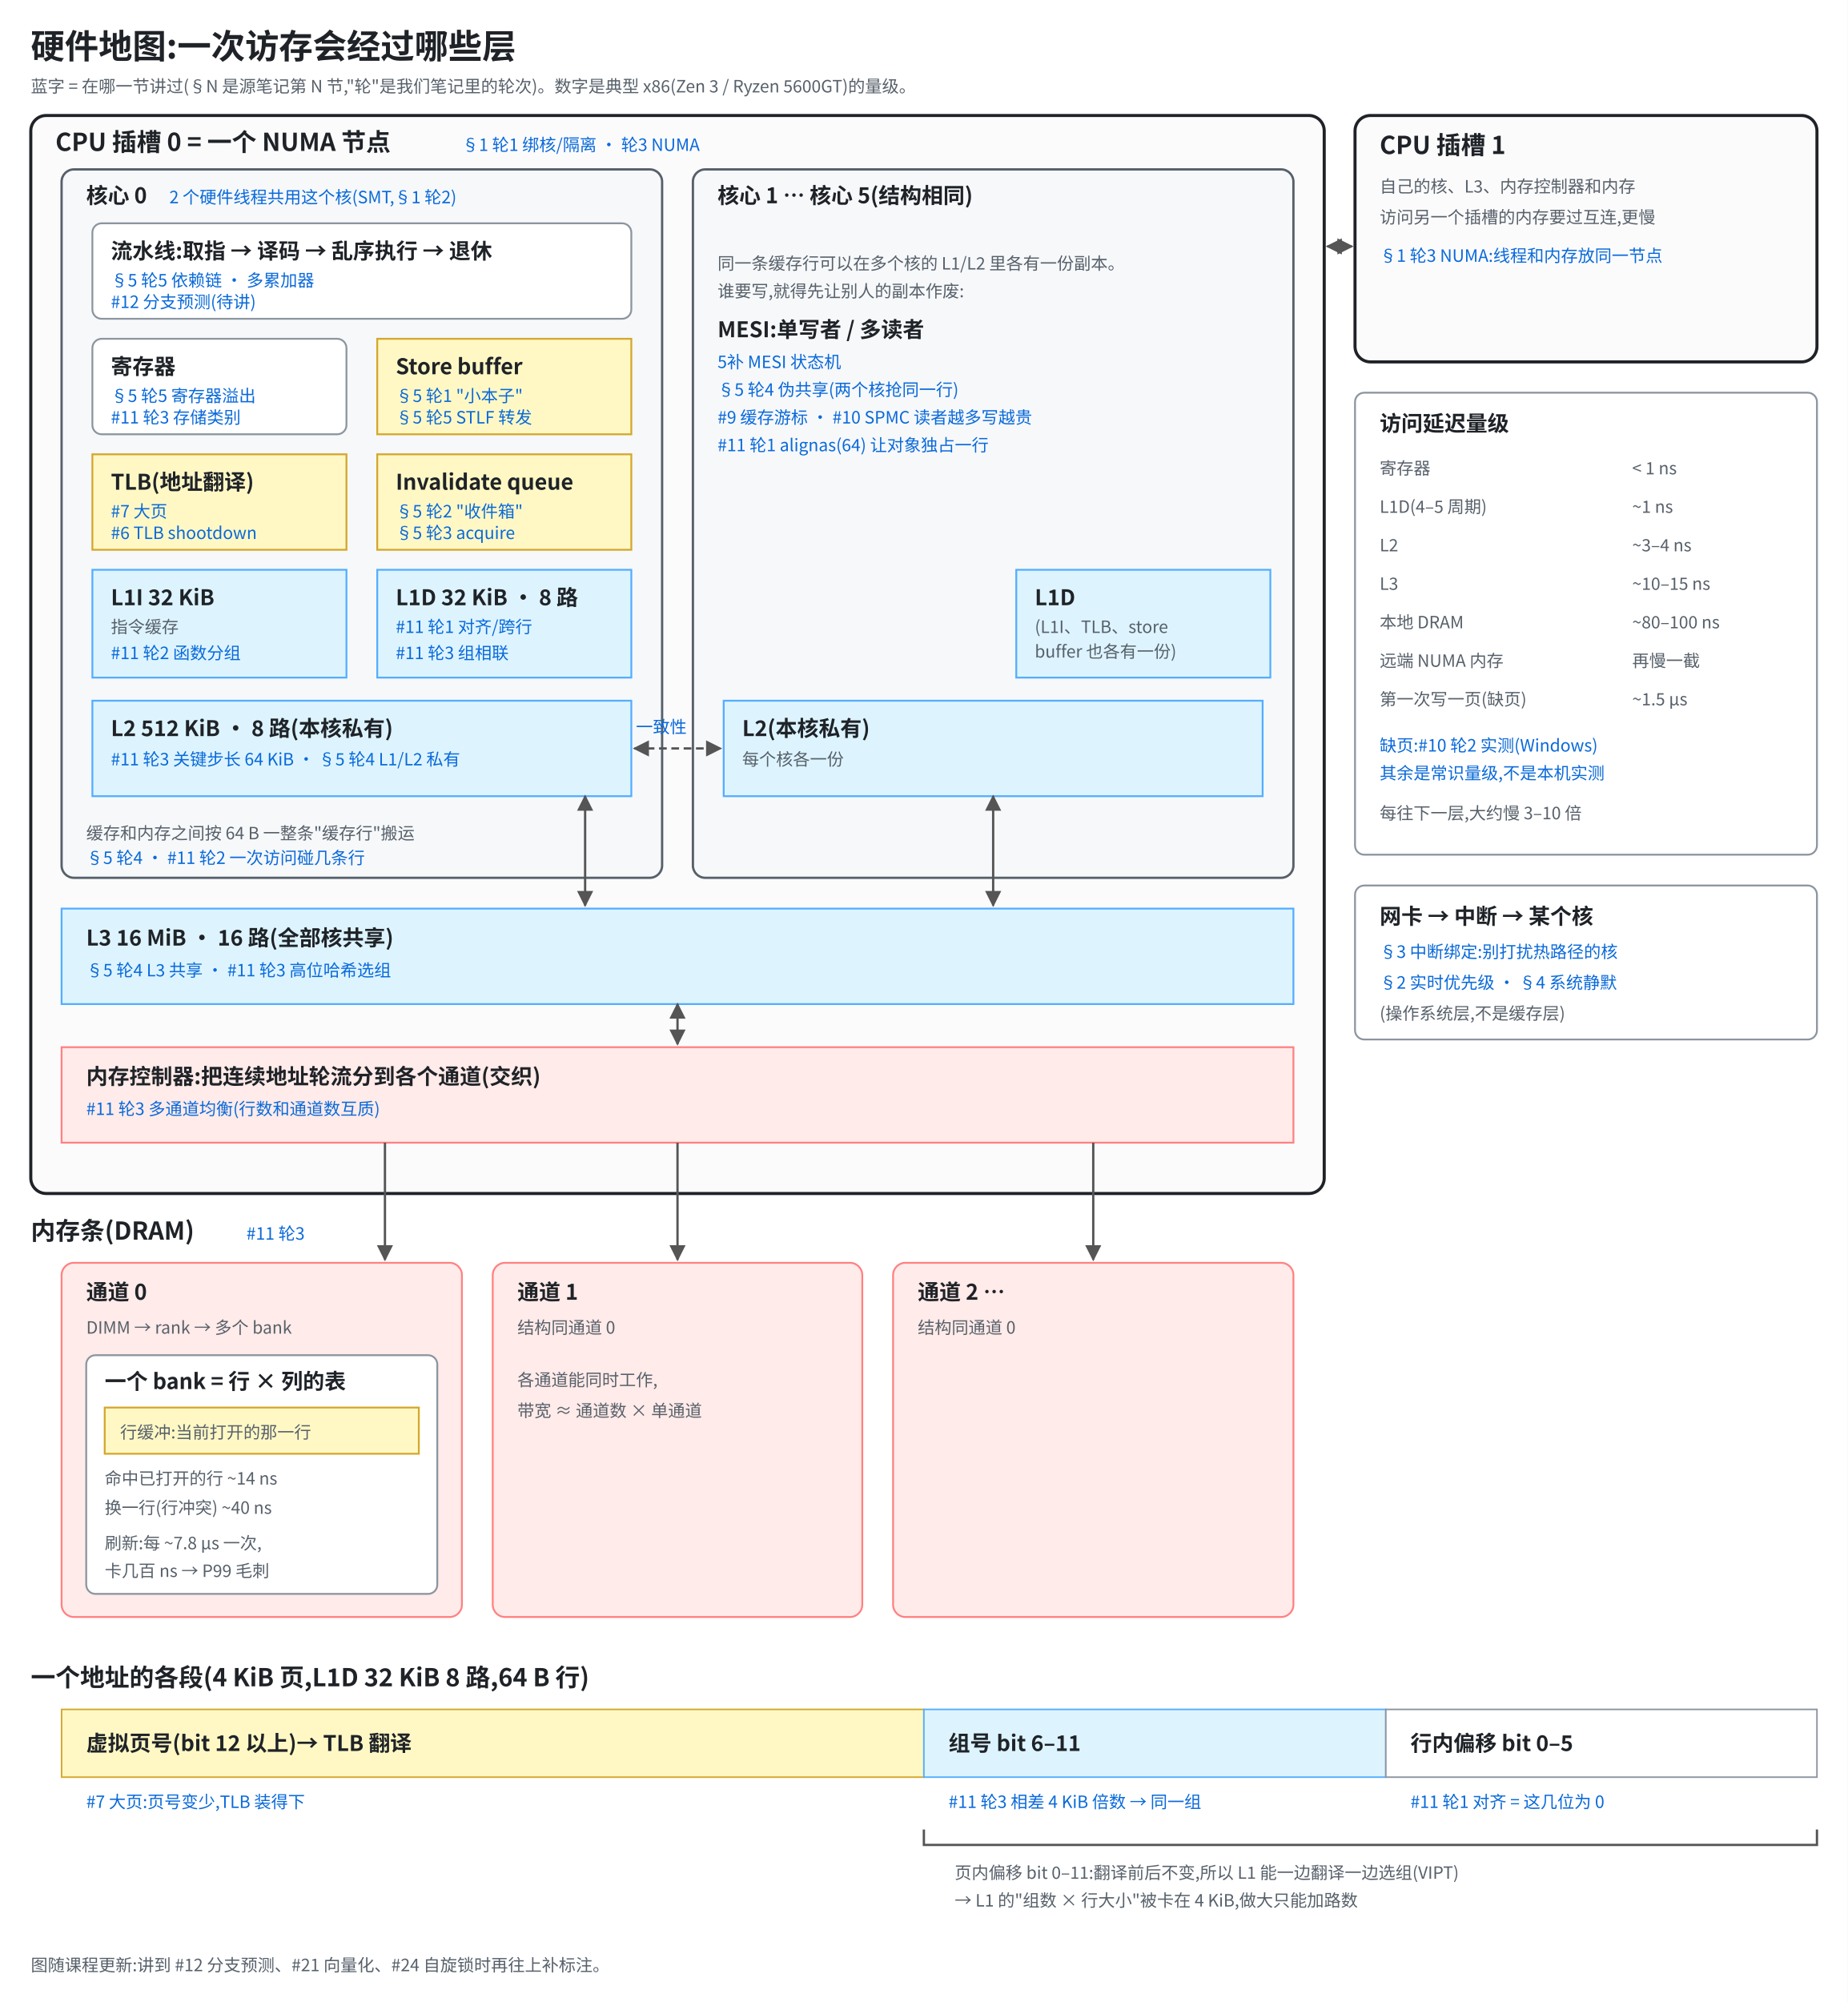
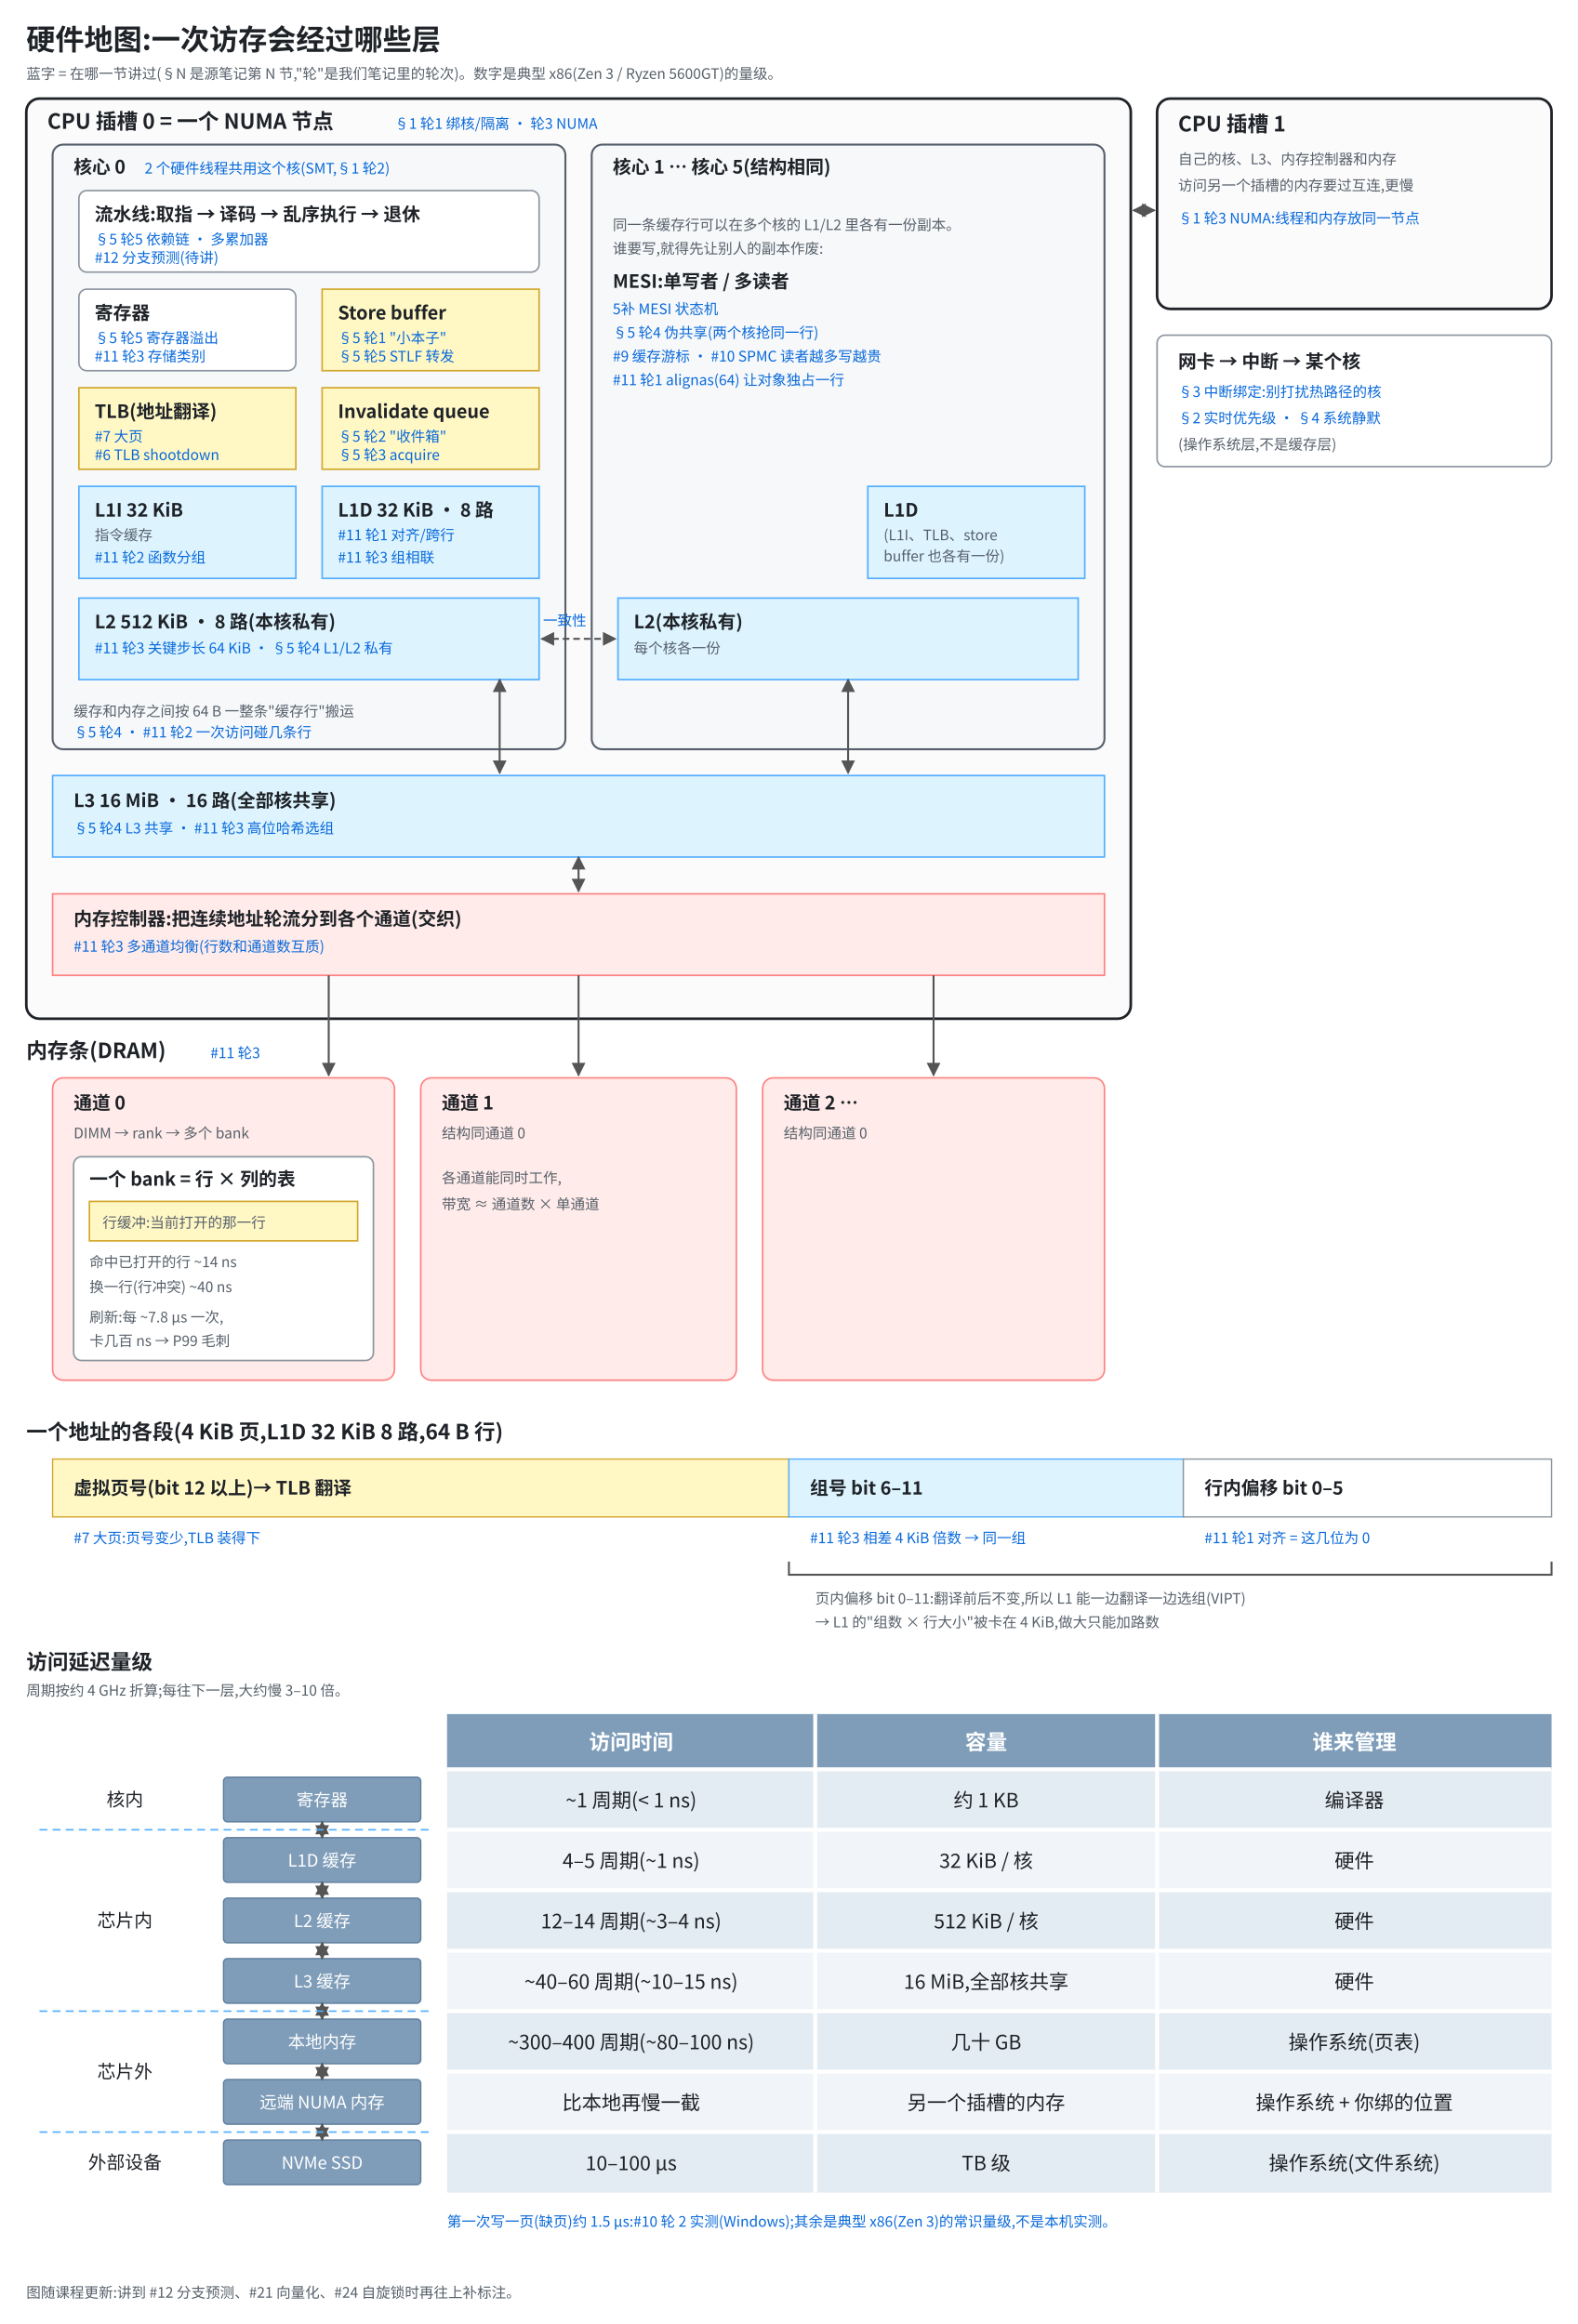
- <svg xmlns="http://www.w3.org/2000/svg" viewBox="0 0 1200 1300" width="1200" height="1300" font-family="PingFang SC, Microsoft YaHei, Noto Sans CJK SC, sans-serif">
+ <svg xmlns="http://www.w3.org/2000/svg" viewBox="0 0 1200 1768" width="1200" height="1768" font-family="PingFang SC, Microsoft YaHei, Noto Sans CJK SC, sans-serif">
  <defs>
    <marker id="arr" viewBox="0 0 10 10" refX="9" refY="5" markerWidth="7" markerHeight="7" orient="auto-start-reverse">
      <path d="M0,0 L10,5 L0,10 z" fill="#555" />
    </marker>
    <style>
      .t  { font-size: 14px; font-weight: 600; fill: #1f2328; }
      .s  { font-size: 11px; fill: #57606a; }
      .h  { font-size: 16px; font-weight: 700; fill: #1f2328; }
      .tag{ font-size: 11px; fill: #0969da; }
      .box   { fill: #ffffff; stroke: #8c959f; stroke-width: 1.2; rx: 6; }
      .core  { fill: #f6f8fa; stroke: #57606a; stroke-width: 1.5; }
      .sock  { fill: #fbfbfc; stroke: #1f2328; stroke-width: 2; }
      .cache { fill: #ddf4ff; stroke: #54aeff; stroke-width: 1.2; }
      .buf   { fill: #fff8c5; stroke: #d4a72c; stroke-width: 1.2; }
      .mem   { fill: #ffebe9; stroke: #ff8182; stroke-width: 1.2; }
      .line  { stroke: #555; stroke-width: 1.5; fill: none; }
    </style>
  </defs>
-   <rect x="0" y="0" width="1200" height="1300" fill="#ffffff" />
+   <rect x="0" y="0" width="1200" height="1768" fill="#ffffff" />
  <text x="20" y="38" class="h" style="font-size:22px">硬件地图:一次访存会经过哪些层</text>
  <text x="20" y="60" class="s">蓝字 = 在哪一节讲过(§N 是源笔记第 N 节,"轮"是我们笔记里的轮次)。数字是典型 x86(Zen 3 / Ryzen 5600GT)的量级。</text>
  <rect x="20" y="75" width="840" height="700" rx="10" class="sock" />
  <text x="36" y="98" class="h">CPU 插槽 0 = 一个 NUMA 节点</text>
  <text x="300" y="98" class="tag">§1 轮1 绑核/隔离 · 轮3 NUMA</text>
  <rect x="40" y="110" width="390" height="460" rx="8" class="core" />
  <text x="56" y="132" class="t">核心 0</text>
  <text x="110" y="132" class="tag">2 个硬件线程共用这个核(SMT,§1 轮2)</text>
  <rect x="60" y="145" width="350" height="62" class="box" />
  <text x="72" y="168" class="t">流水线:取指 → 译码 → 乱序执行 → 退休</text>
  <text x="72" y="186" class="tag">§5 轮5 依赖链 · 多累加器</text>
  <text x="72" y="200" class="tag">#12 分支预测(待讲)</text>
  <rect x="60" y="220" width="165" height="62" class="box" />
  <text x="72" y="243" class="t">寄存器</text>
  <text x="72" y="261" class="tag">§5 轮5 寄存器溢出</text>
  <text x="72" y="275" class="tag">#11 轮3 存储类别</text>
  <rect x="245" y="220" width="165" height="62" class="buf" />
  <text x="257" y="243" class="t">Store buffer</text>
  <text x="257" y="261" class="tag">§5 轮1 "小本子"</text>
  <text x="257" y="275" class="tag">§5 轮5 STLF 转发</text>
  <rect x="60" y="295" width="165" height="62" class="buf" />
  <text x="72" y="318" class="t">TLB(地址翻译)</text>
  <text x="72" y="336" class="tag">#7 大页</text>
  <text x="72" y="350" class="tag">#6 TLB shootdown</text>
  <rect x="245" y="295" width="165" height="62" class="buf" />
  <text x="257" y="318" class="t">Invalidate queue</text>
  <text x="257" y="336" class="tag">§5 轮2 "收件箱"</text>
  <text x="257" y="350" class="tag">§5 轮3 acquire</text>
  <rect x="60" y="370" width="165" height="70" class="cache" />
  <text x="72" y="393" class="t">L1I 32 KiB</text>
  <text x="72" y="411" class="s">指令缓存</text>
  <text x="72" y="428" class="tag">#11 轮2 函数分组</text>
  <rect x="245" y="370" width="165" height="70" class="cache" />
  <text x="257" y="393" class="t">L1D 32 KiB · 8 路</text>
  <text x="257" y="411" class="tag">#11 轮1 对齐/跨行</text>
  <text x="257" y="428" class="tag">#11 轮3 组相联</text>
  <rect x="60" y="455" width="350" height="62" class="cache" />
  <text x="72" y="478" class="t">L2 512 KiB · 8 路(本核私有)</text>
  <text x="72" y="497" class="tag">#11 轮3 关键步长 64 KiB · §5 轮4 L1/L2 私有</text>
  <text x="56" y="545" class="s">缓存和内存之间按 64 B 一整条"缓存行"搬运</text>
  <text x="56" y="561" class="tag">§5 轮4 · #11 轮2 一次访问碰几条行</text>
  <rect x="450" y="110" width="390" height="460" rx="8" class="core" />
  <text x="466" y="132" class="t">核心 1 … 核心 5(结构相同)</text>
  <text x="466" y="175" class="s">同一条缓存行可以在多个核的 L1/L2 里各有一份副本。</text>
  <text x="466" y="193" class="s">谁要写,就得先让别人的副本作废:</text>
  <text x="466" y="219" class="t">MESI:单写者 / 多读者</text>
  <text x="466" y="239" class="tag">5补 MESI 状态机</text>
  <text x="466" y="257" class="tag">§5 轮4 伪共享(两个核抢同一行)</text>
  <text x="466" y="275" class="tag">#9 缓存游标 · #10 SPMC 读者越多写越贵</text>
  <text x="466" y="293" class="tag">#11 轮1 alignas(64) 让对象独占一行</text>
  <rect x="660" y="370" width="165" height="70" class="cache" />
  <text x="672" y="393" class="t">L1D</text>
  <text x="672" y="411" class="s">(L1I、TLB、store</text>
  <text x="672" y="427" class="s">buffer 也各有一份)</text>
  <rect x="470" y="455" width="350" height="62" class="cache" />
  <text x="482" y="478" class="t">L2(本核私有)</text>
  <text x="482" y="497" class="s">每个核各一份</text>
  <line x1="412" y1="486" x2="468" y2="486" class="line" marker-start="url(#arr)" marker-end="url(#arr)" stroke-dasharray="5 3" />
  <text x="413" y="476" class="tag">一致性</text>
  <rect x="40" y="590" width="800" height="62" class="cache" />
  <text x="56" y="614" class="t">L3 16 MiB · 16 路(全部核共享)</text>
  <text x="56" y="634" class="tag">§5 轮4 L3 共享 · #11 轮3 高位哈希选组</text>
  <line x1="380" y1="517" x2="380" y2="588" class="line" marker-start="url(#arr)" marker-end="url(#arr)" />
  <line x1="645" y1="517" x2="645" y2="588" class="line" marker-start="url(#arr)" marker-end="url(#arr)" />
  <rect x="40" y="680" width="800" height="62" class="mem" />
  <text x="56" y="704" class="t">内存控制器:把连续地址轮流分到各个通道(交织)</text>
  <text x="56" y="724" class="tag">#11 轮3 多通道均衡(行数和通道数互质)</text>
  <line x1="440" y1="652" x2="440" y2="678" class="line" marker-start="url(#arr)" marker-end="url(#arr)" />
  <rect x="880" y="75" width="300" height="160" rx="10" class="sock" />
  <text x="896" y="100" class="h">CPU 插槽 1</text>
  <text x="896" y="125" class="s">自己的核、L3、内存控制器和内存</text>
  <text x="896" y="145" class="s">访问另一个插槽的内存要过互连,更慢</text>
  <text x="896" y="170" class="tag">§1 轮3 NUMA:线程和内存放同一节点</text>
  <line x1="862" y1="160" x2="878" y2="160" class="line" marker-start="url(#arr)" marker-end="url(#arr)" />
-   <rect x="880" y="255" width="300" height="300" rx="8" class="box" />
-   <text x="896" y="280" class="t">访问延迟量级</text>
-   <text x="896" y="308" class="s">寄存器</text>
-   <text x="1060" y="308" class="s">&lt; 1 ns</text>
-   <text x="896" y="333" class="s">L1D(4–5 周期)</text>
-   <text x="1060" y="333" class="s">~1 ns</text>
-   <text x="896" y="358" class="s">L2</text>
-   <text x="1060" y="358" class="s">~3–4 ns</text>
-   <text x="896" y="383" class="s">L3</text>
-   <text x="1060" y="383" class="s">~10–15 ns</text>
-   <text x="896" y="408" class="s">本地 DRAM</text>
-   <text x="1060" y="408" class="s">~80–100 ns</text>
-   <text x="896" y="433" class="s">远端 NUMA 内存</text>
-   <text x="1060" y="433" class="s">再慢一截</text>
-   <text x="896" y="458" class="s">第一次写一页(缺页)</text>
-   <text x="1060" y="458" class="s">~1.5 µs</text>
-   <text x="896" y="488" class="tag">缺页:#10 轮2 实测(Windows)</text>
-   <text x="896" y="506" class="tag">其余是常识量级,不是本机实测</text>
-   <text x="896" y="532" class="s">每往下一层,大约慢 3–10 倍</text>
-   <rect x="880" y="575" width="300" height="100" rx="8" class="box" />
-   <text x="896" y="600" class="t">网卡 → 中断 → 某个核</text>
-   <text x="896" y="622" class="tag">§3 中断绑定:别打扰热路径的核</text>
-   <text x="896" y="642" class="tag">§2 实时优先级 · §4 系统静默</text>
-   <text x="896" y="662" class="s">(操作系统层,不是缓存层)</text>
+   <rect x="880" y="255" width="300" height="100" rx="8" class="box" />
+   <text x="896" y="280" class="t">网卡 → 中断 → 某个核</text>
+   <text x="896" y="302" class="tag">§3 中断绑定:别打扰热路径的核</text>
+   <text x="896" y="322" class="tag">§2 实时优先级 · §4 系统静默</text>
+   <text x="896" y="342" class="s">(操作系统层,不是缓存层)</text>
  <text x="20" y="805" class="h">内存条(DRAM)</text>
  <text x="160" y="805" class="tag">#11 轮3</text>
  <line x1="250" y1="742" x2="250" y2="818" class="line" marker-end="url(#arr)" />
  <line x1="440" y1="742" x2="440" y2="818" class="line" marker-end="url(#arr)" />
  <line x1="710" y1="742" x2="710" y2="818" class="line" marker-end="url(#arr)" />
  <rect x="40" y="820" width="260" height="230" rx="8" class="mem" />
  <text x="56" y="844" class="t">通道 0</text>
  <text x="56" y="866" class="s">DIMM → rank → 多个 bank</text>
  <rect x="56" y="880" width="228" height="155" class="box" />
  <text x="68" y="902" class="t">一个 bank = 行 × 列的表</text>
  <rect x="68" y="914" width="204" height="30" class="buf" />
  <text x="78" y="934" class="s">行缓冲:当前打开的那一行</text>
  <text x="68" y="964" class="s">命中已打开的行 ~14 ns</text>
  <text x="68" y="983" class="s">换一行(行冲突) ~40 ns</text>
  <text x="68" y="1006" class="s">刷新:每 ~7.8 µs 一次,</text>
  <text x="68" y="1024" class="s">卡几百 ns → P99 毛刺</text>
  <rect x="320" y="820" width="240" height="230" rx="8" class="mem" />
  <text x="336" y="844" class="t">通道 1</text>
  <text x="336" y="866" class="s">结构同通道 0</text>
  <text x="336" y="900" class="s">各通道能同时工作,</text>
  <text x="336" y="920" class="s">带宽 ≈ 通道数 × 单通道</text>
  <rect x="580" y="820" width="260" height="230" rx="8" class="mem" />
  <text x="596" y="844" class="t">通道 2 …</text>
  <text x="596" y="866" class="s">结构同通道 0</text>
  <text x="20" y="1095" class="h">一个地址的各段(4 KiB 页,L1D 32 KiB 8 路,64 B 行)</text>
  <rect x="40" y="1110" width="560" height="44" fill="#fff8c5" stroke="#d4a72c" />
  <rect x="600" y="1110" width="300" height="44" fill="#ddf4ff" stroke="#54aeff" />
  <rect x="900" y="1110" width="280" height="44" fill="#ffffff" stroke="#8c959f" />
  <text x="56" y="1137" class="t">虚拟页号(bit 12 以上)→ TLB 翻译</text>
  <text x="616" y="1137" class="t">组号 bit 6–11</text>
  <text x="916" y="1137" class="t">行内偏移 bit 0–5</text>
  <text x="56" y="1174" class="tag">#7 大页:页号变少,TLB 装得下</text>
  <text x="616" y="1174" class="tag">#11 轮3 相差 4 KiB 倍数 → 同一组</text>
  <text x="916" y="1174" class="tag">#11 轮1 对齐 = 这几位为 0</text>
  <path d="M600,1188 L600,1198 L1180,1198 L1180,1188" class="line" />
  <text x="620" y="1220" class="s">页内偏移 bit 0–11:翻译前后不变,所以 L1 能一边翻译一边选组(VIPT)</text>
  <text x="620" y="1238" class="s">→ L1 的"组数 × 行大小"被卡在 4 KiB,做大只能加路数</text>
-   <text x="20" y="1280" class="s">图随课程更新:讲到 #12 分支预测、#21 向量化、#24 自旋锁时再往上补标注。</text>
+   <text x="20" y="1270" class="h">访问延迟量级</text>
+   <text x="20" y="1290" class="s">周期按约 4 GHz 折算;每往下一层,大约慢 3–10 倍。</text>
+   <rect x="340" y="1304" width="840" height="42" fill="#7f9db9" />
+   <text x="480" y="1331" text-anchor="middle" style="font-size:16px;font-weight:700;fill:#ffffff">访问时间</text>
+   <text x="750" y="1331" text-anchor="middle" style="font-size:16px;font-weight:700;fill:#ffffff">容量</text>
+   <text x="1030" y="1331" text-anchor="middle" style="font-size:16px;font-weight:700;fill:#ffffff">谁来管理</text>
+   <line x1="620" y1="1304" x2="620" y2="1668" stroke="#ffffff" stroke-width="3" />
+   <line x1="880" y1="1304" x2="880" y2="1668" stroke="#ffffff" stroke-width="3" />
+   <rect x="340" y="1346" width="840" height="46" fill="#e3ebf3" />
+   <line x1="340" y1="1346" x2="1180" y2="1346" stroke="#ffffff" stroke-width="3" />
+   <text x="480" y="1375" text-anchor="middle" style="font-size:15px;fill:#1f2328">~1 周期(&lt; 1 ns)</text>
+   <text x="750" y="1375" text-anchor="middle" style="font-size:15px;fill:#1f2328">约 1 KB</text>
+   <text x="1030" y="1375" text-anchor="middle" style="font-size:15px;fill:#1f2328">编译器</text>
+   <rect x="170" y="1352" width="150" height="34" rx="3" fill="#7f9db9" stroke="#5d7d9c" />
+   <text x="245" y="1374" text-anchor="middle" style="font-size:13px;fill:#ffffff">寄存器</text>
+   <line x1="620" y1="1346" x2="620" y2="1392" stroke="#ffffff" stroke-width="3" />
+   <line x1="880" y1="1346" x2="880" y2="1392" stroke="#ffffff" stroke-width="3" />
+   <rect x="340" y="1392" width="840" height="46" fill="#f1f5f9" />
+   <line x1="340" y1="1392" x2="1180" y2="1392" stroke="#ffffff" stroke-width="3" />
+   <text x="480" y="1421" text-anchor="middle" style="font-size:15px;fill:#1f2328">4–5 周期(~1 ns)</text>
+   <text x="750" y="1421" text-anchor="middle" style="font-size:15px;fill:#1f2328">32 KiB / 核</text>
+   <text x="1030" y="1421" text-anchor="middle" style="font-size:15px;fill:#1f2328">硬件</text>
+   <rect x="170" y="1398" width="150" height="34" rx="3" fill="#7f9db9" stroke="#5d7d9c" />
+   <text x="245" y="1420" text-anchor="middle" style="font-size:13px;fill:#ffffff">L1D 缓存</text>
+   <line x1="620" y1="1392" x2="620" y2="1438" stroke="#ffffff" stroke-width="3" />
+   <line x1="880" y1="1392" x2="880" y2="1438" stroke="#ffffff" stroke-width="3" />
+   <rect x="340" y="1438" width="840" height="46" fill="#e3ebf3" />
+   <line x1="340" y1="1438" x2="1180" y2="1438" stroke="#ffffff" stroke-width="3" />
+   <text x="480" y="1467" text-anchor="middle" style="font-size:15px;fill:#1f2328">12–14 周期(~3–4 ns)</text>
+   <text x="750" y="1467" text-anchor="middle" style="font-size:15px;fill:#1f2328">512 KiB / 核</text>
+   <text x="1030" y="1467" text-anchor="middle" style="font-size:15px;fill:#1f2328">硬件</text>
+   <rect x="170" y="1444" width="150" height="34" rx="3" fill="#7f9db9" stroke="#5d7d9c" />
+   <text x="245" y="1466" text-anchor="middle" style="font-size:13px;fill:#ffffff">L2 缓存</text>
+   <line x1="620" y1="1438" x2="620" y2="1484" stroke="#ffffff" stroke-width="3" />
+   <line x1="880" y1="1438" x2="880" y2="1484" stroke="#ffffff" stroke-width="3" />
+   <rect x="340" y="1484" width="840" height="46" fill="#f1f5f9" />
+   <line x1="340" y1="1484" x2="1180" y2="1484" stroke="#ffffff" stroke-width="3" />
+   <text x="480" y="1513" text-anchor="middle" style="font-size:15px;fill:#1f2328">~40–60 周期(~10–15 ns)</text>
+   <text x="750" y="1513" text-anchor="middle" style="font-size:15px;fill:#1f2328">16 MiB,全部核共享</text>
+   <text x="1030" y="1513" text-anchor="middle" style="font-size:15px;fill:#1f2328">硬件</text>
+   <rect x="170" y="1490" width="150" height="34" rx="3" fill="#7f9db9" stroke="#5d7d9c" />
+   <text x="245" y="1512" text-anchor="middle" style="font-size:13px;fill:#ffffff">L3 缓存</text>
+   <line x1="620" y1="1484" x2="620" y2="1530" stroke="#ffffff" stroke-width="3" />
+   <line x1="880" y1="1484" x2="880" y2="1530" stroke="#ffffff" stroke-width="3" />
+   <rect x="340" y="1530" width="840" height="46" fill="#e3ebf3" />
+   <line x1="340" y1="1530" x2="1180" y2="1530" stroke="#ffffff" stroke-width="3" />
+   <text x="480" y="1559" text-anchor="middle" style="font-size:15px;fill:#1f2328">~300–400 周期(~80–100 ns)</text>
+   <text x="750" y="1559" text-anchor="middle" style="font-size:15px;fill:#1f2328">几十 GB</text>
+   <text x="1030" y="1559" text-anchor="middle" style="font-size:15px;fill:#1f2328">操作系统(页表)</text>
+   <rect x="170" y="1536" width="150" height="34" rx="3" fill="#7f9db9" stroke="#5d7d9c" />
+   <text x="245" y="1558" text-anchor="middle" style="font-size:13px;fill:#ffffff">本地内存</text>
+   <line x1="620" y1="1530" x2="620" y2="1576" stroke="#ffffff" stroke-width="3" />
+   <line x1="880" y1="1530" x2="880" y2="1576" stroke="#ffffff" stroke-width="3" />
+   <rect x="340" y="1576" width="840" height="46" fill="#f1f5f9" />
+   <line x1="340" y1="1576" x2="1180" y2="1576" stroke="#ffffff" stroke-width="3" />
+   <text x="480" y="1605" text-anchor="middle" style="font-size:15px;fill:#1f2328">比本地再慢一截</text>
+   <text x="750" y="1605" text-anchor="middle" style="font-size:15px;fill:#1f2328">另一个插槽的内存</text>
+   <text x="1030" y="1605" text-anchor="middle" style="font-size:15px;fill:#1f2328">操作系统 + 你绑的位置</text>
+   <rect x="170" y="1582" width="150" height="34" rx="3" fill="#7f9db9" stroke="#5d7d9c" />
+   <text x="245" y="1604" text-anchor="middle" style="font-size:13px;fill:#ffffff">远端 NUMA 内存</text>
+   <line x1="620" y1="1576" x2="620" y2="1622" stroke="#ffffff" stroke-width="3" />
+   <line x1="880" y1="1576" x2="880" y2="1622" stroke="#ffffff" stroke-width="3" />
+   <rect x="340" y="1622" width="840" height="46" fill="#e3ebf3" />
+   <line x1="340" y1="1622" x2="1180" y2="1622" stroke="#ffffff" stroke-width="3" />
+   <text x="480" y="1651" text-anchor="middle" style="font-size:15px;fill:#1f2328">10–100 µs</text>
+   <text x="750" y="1651" text-anchor="middle" style="font-size:15px;fill:#1f2328">TB 级</text>
+   <text x="1030" y="1651" text-anchor="middle" style="font-size:15px;fill:#1f2328">操作系统(文件系统)</text>
+   <rect x="170" y="1628" width="150" height="34" rx="3" fill="#7f9db9" stroke="#5d7d9c" />
+   <text x="245" y="1650" text-anchor="middle" style="font-size:13px;fill:#ffffff">NVMe SSD</text>
+   <line x1="620" y1="1622" x2="620" y2="1668" stroke="#ffffff" stroke-width="3" />
+   <line x1="880" y1="1622" x2="880" y2="1668" stroke="#ffffff" stroke-width="3" />
+   <line x1="245" y1="1386" x2="245" y2="1398" class="line" marker-start="url(#arr)" marker-end="url(#arr)" />
+   <line x1="245" y1="1432" x2="245" y2="1444" class="line" marker-start="url(#arr)" marker-end="url(#arr)" />
+   <line x1="245" y1="1478" x2="245" y2="1490" class="line" marker-start="url(#arr)" marker-end="url(#arr)" />
+   <line x1="245" y1="1524" x2="245" y2="1536" class="line" marker-start="url(#arr)" marker-end="url(#arr)" />
+   <line x1="245" y1="1570" x2="245" y2="1582" class="line" marker-start="url(#arr)" marker-end="url(#arr)" />
+   <line x1="245" y1="1616" x2="245" y2="1628" class="line" marker-start="url(#arr)" marker-end="url(#arr)" />
+   <text x="95" y="1374" text-anchor="middle" style="font-size:14px;fill:#1f2328">核内</text>
+   <line x1="30" y1="1392" x2="330" y2="1392" stroke="#54aeff" stroke-width="1.2" stroke-dasharray="6 4" />
+   <text x="95" y="1466" text-anchor="middle" style="font-size:14px;fill:#1f2328">芯片内</text>
+   <line x1="30" y1="1530" x2="330" y2="1530" stroke="#54aeff" stroke-width="1.2" stroke-dasharray="6 4" />
+   <text x="95" y="1581" text-anchor="middle" style="font-size:14px;fill:#1f2328">芯片外</text>
+   <line x1="30" y1="1622" x2="330" y2="1622" stroke="#54aeff" stroke-width="1.2" stroke-dasharray="6 4" />
+   <text x="95" y="1650" text-anchor="middle" style="font-size:14px;fill:#1f2328">外部设备</text>
+   <text x="340" y="1694" class="tag">第一次写一页(缺页)约 1.5 µs:#10 轮 2 实测(Windows);其余是典型 x86(Zen 3)的常识量级,不是本机实测。</text>
+   <text x="20" y="1748" class="s">图随课程更新:讲到 #12 分支预测、#21 向量化、#24 自旋锁时再往上补标注。</text>
</svg>
